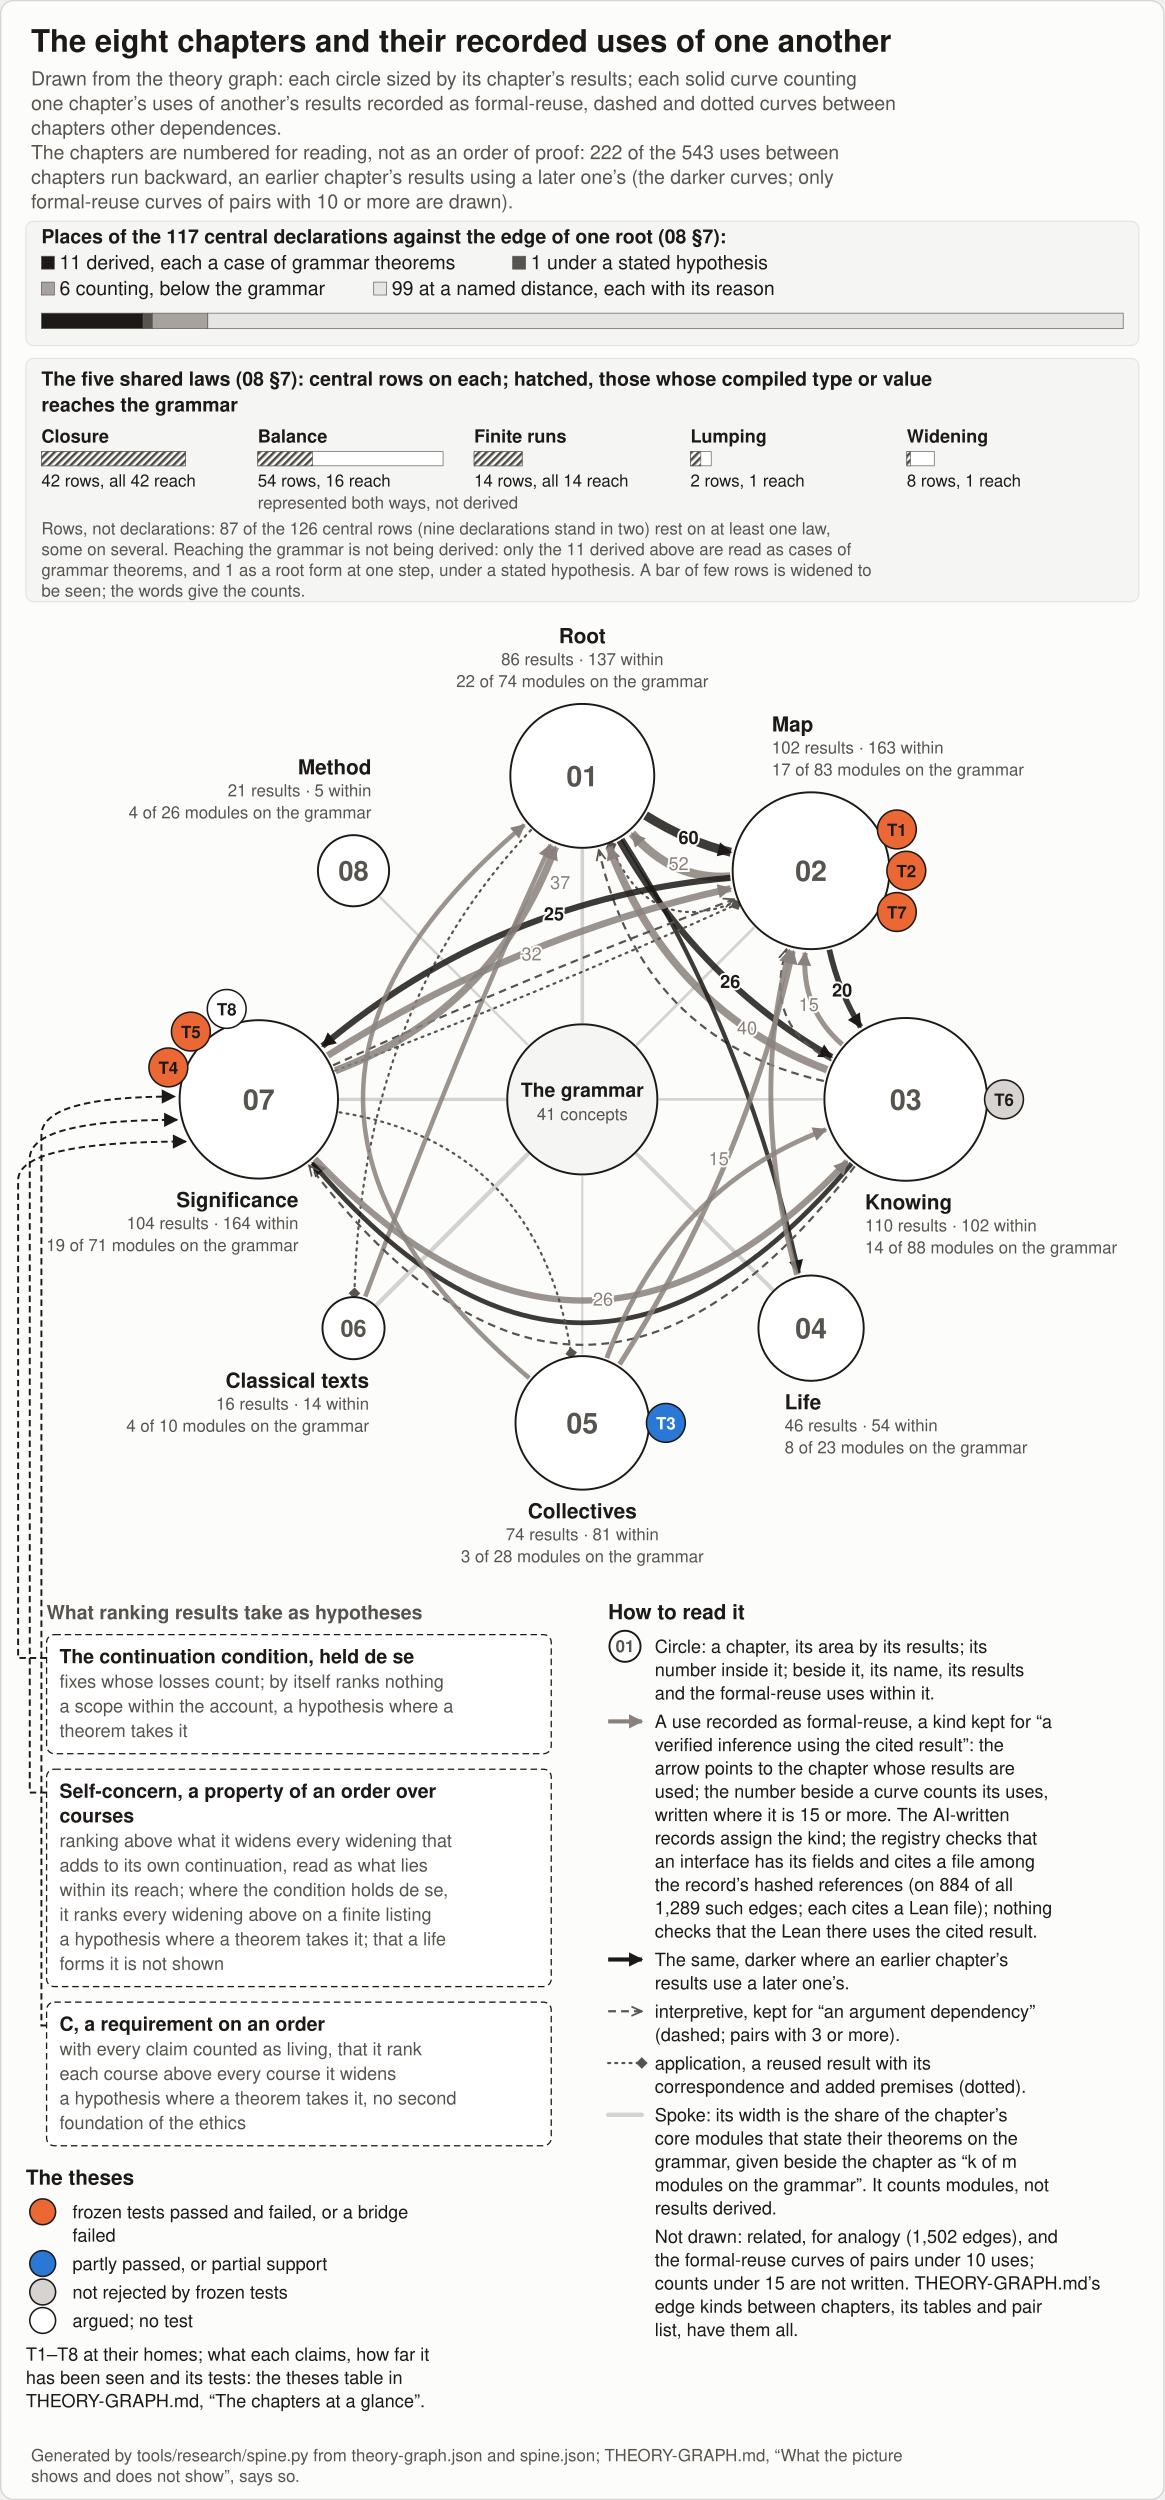
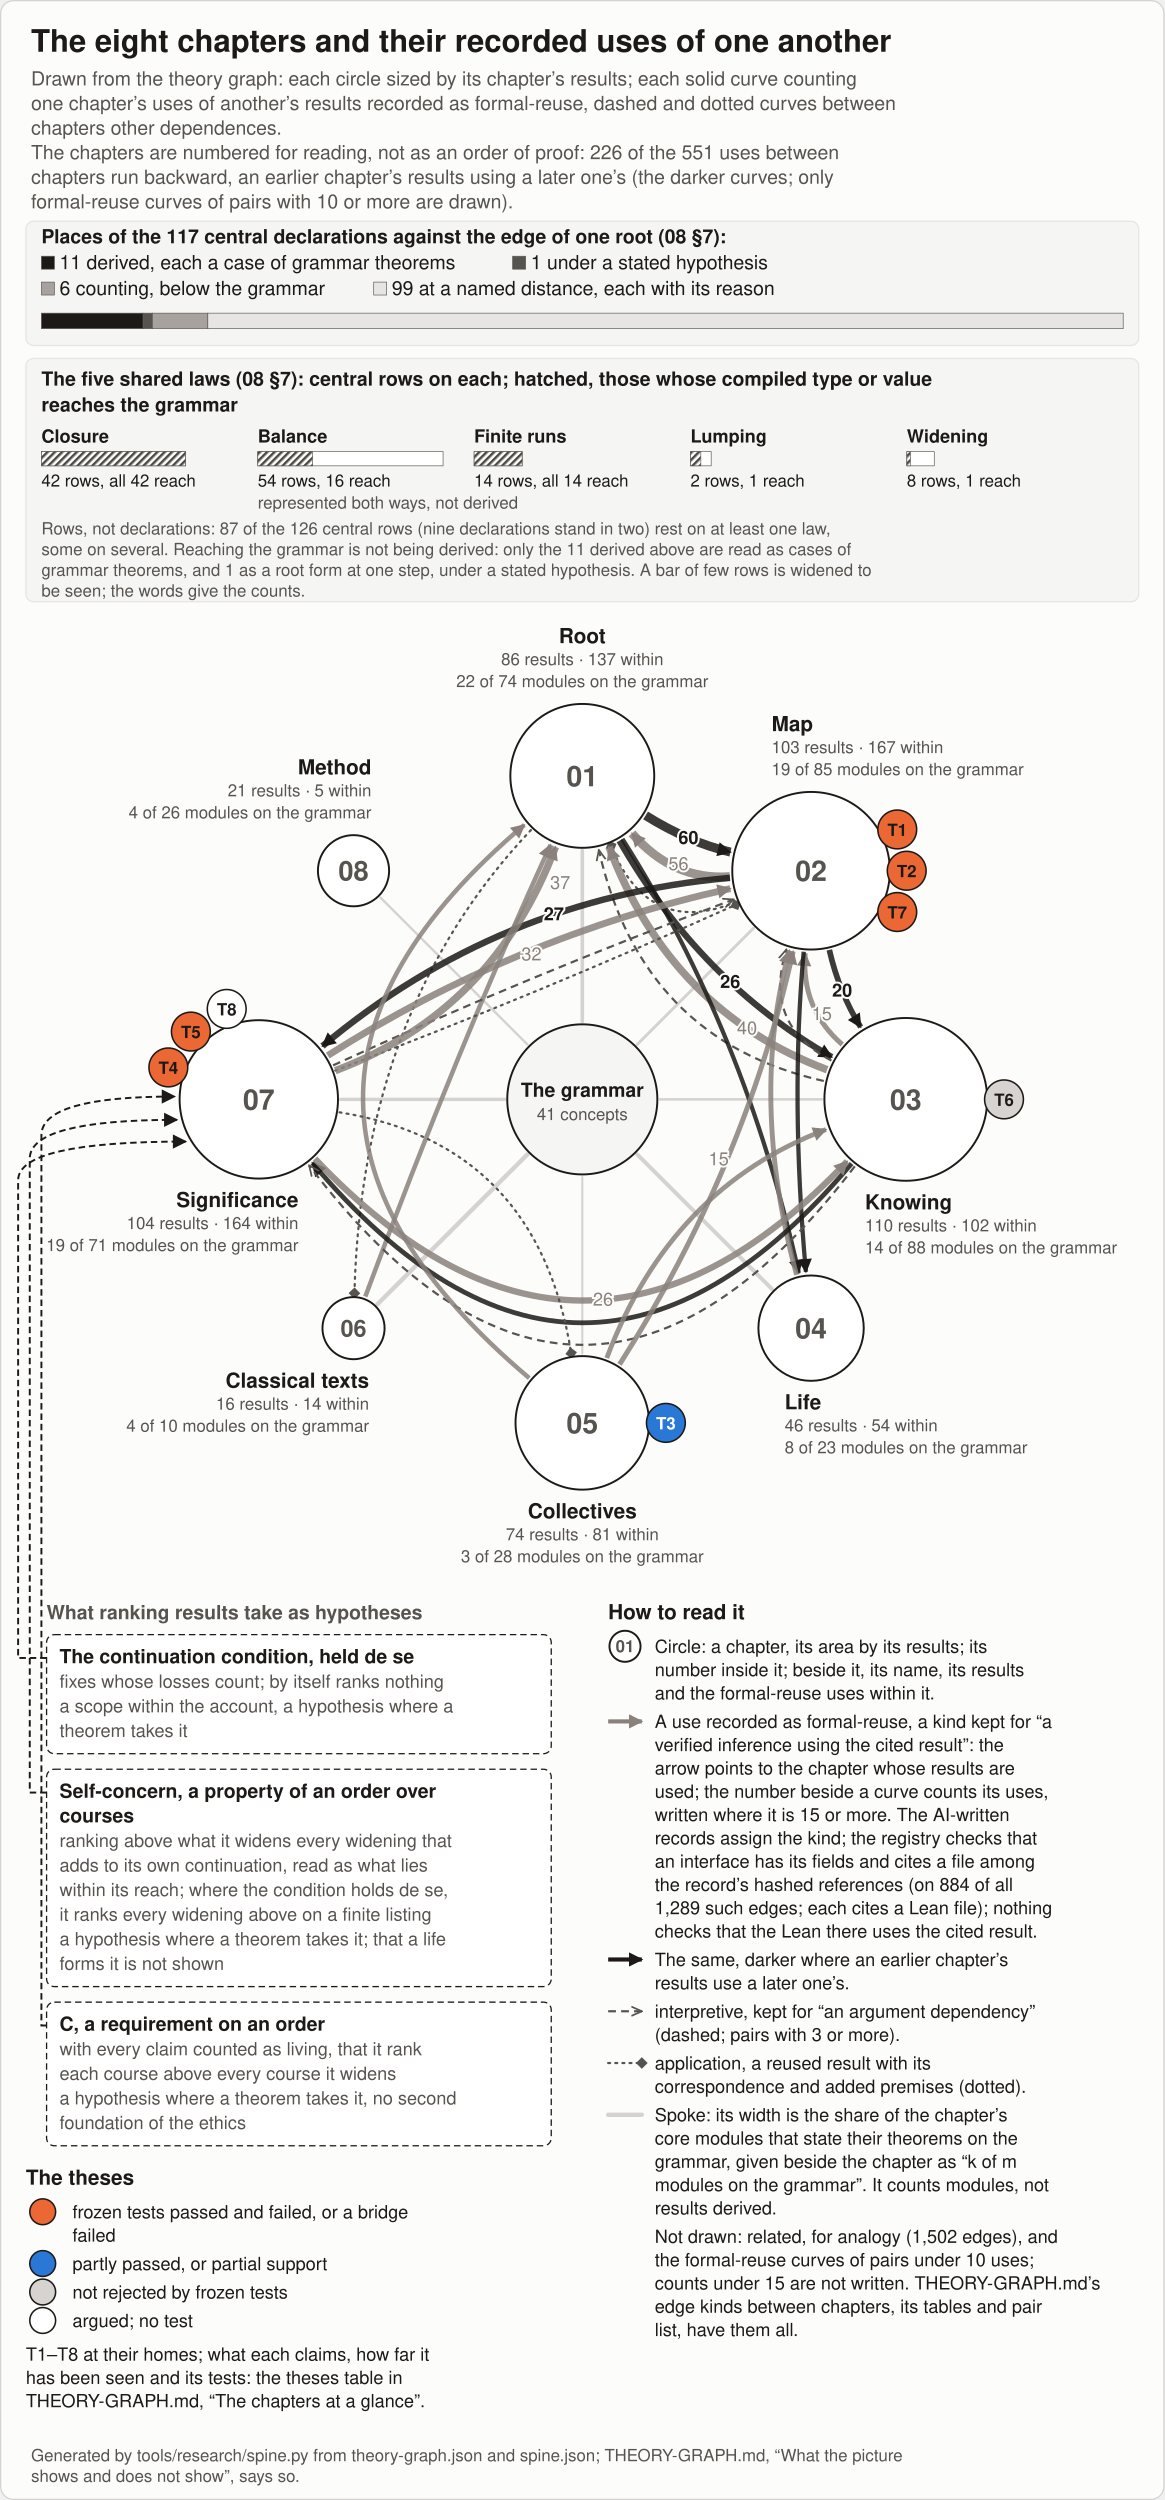
<svg xmlns="http://www.w3.org/2000/svg" viewBox="0 0 900 1932" width="900" height="1932" role="img" aria-labelledby="spine-title spine-desc" font-family="Helvetica, Arial, sans-serif">
  <defs>
    <marker id="fwd" viewBox="0 0 10 10" refX="9" refY="5" markerWidth="11" markerHeight="11" markerUnits="userSpaceOnUse" orient="auto">
      <path d="M0,0 L10,5 L0,10 z" fill="#8a817c" />
    </marker>
    <marker id="back" viewBox="0 0 10 10" refX="9" refY="5" markerWidth="11" markerHeight="11" markerUnits="userSpaceOnUse" orient="auto">
      <path d="M0,0 L10,5 L0,10 z" fill="#1c1917" />
    </marker>
    <marker id="thin" viewBox="0 0 10 10" refX="9" refY="5" markerWidth="9" markerHeight="9" markerUnits="userSpaceOnUse" orient="auto">
      <path d="M0,1 L9,5 L0,9" fill="none" stroke="#57534e" stroke-width="1.5" />
    </marker>
    <marker id="diamond" viewBox="0 0 10 10" refX="5" refY="5" markerWidth="9" markerHeight="9" markerUnits="userSpaceOnUse" orient="auto">
      <path d="M5,0 L10,5 L5,10 L0,5 z" fill="#57534e" />
    </marker>
    <pattern id="reach" width="4" height="4" patternUnits="userSpaceOnUse" patternTransform="rotate(45)">
      <rect width="4" height="4" fill="#ffffff" />
      <rect width="2" height="4" fill="#57534e" />
    </pattern>
  </defs>
  <rect x="0.5" y="0.5" width="899" height="1931" rx="10" fill="#fcfcfb" stroke="#d6d3d1" />
  <text x="24" y="40" font-size="24" font-weight="bold" text-anchor="start" fill="#1c1917">The eight chapters and their recorded uses of one another</text>
  <text x="24" y="66" font-size="15" text-anchor="start" fill="#57534e">Drawn from the theory graph: each circle sized by its chapter’s results; each solid curve counting</text>
  <text x="24" y="85" font-size="15" text-anchor="start" fill="#57534e">one chapter’s uses of another’s results recorded as formal-reuse, dashed and dotted curves between</text>
  <text x="24" y="104" font-size="15" text-anchor="start" fill="#57534e">chapters other dependences.</text>
-   <text x="24" y="123" font-size="15" text-anchor="start" fill="#57534e">The chapters are numbered for reading, not as an order of proof: 222 of the 543 uses between</text>
+   <text x="24" y="123" font-size="15" text-anchor="start" fill="#57534e">The chapters are numbered for reading, not as an order of proof: 226 of the 551 uses between</text>
  <text x="24" y="142" font-size="15" text-anchor="start" fill="#57534e">chapters run backward, an earlier chapter’s results using a later one’s (the darker curves; only</text>
  <text x="24" y="161" font-size="15" text-anchor="start" fill="#57534e">formal-reuse curves of pairs with 10 or more are drawn).</text>
  <rect x="20" y="171" width="860" height="96" rx="6" fill="#f5f5f4" stroke="#e7e5e4" />
  <text x="32" y="188" font-size="15" font-weight="bold" text-anchor="start" fill="#1c1917">Places of the 117 central declarations against the edge of one root (08 §7):</text>
  <rect x="32" y="198" width="10" height="10" fill="#1c1917" stroke="#57534e" stroke-width="0.5" />
  <text x="46" y="208" font-size="15" text-anchor="start" fill="#1c1917">11 derived, each a case of grammar theorems</text>
  <rect x="396.2" y="198" width="10" height="10" fill="#57534e" stroke="#57534e" stroke-width="0.5" />
  <text x="410.2" y="208" font-size="15" text-anchor="start" fill="#1c1917">1 under a stated hypothesis</text>
  <rect x="32" y="218" width="10" height="10" fill="#a8a29e" stroke="#57534e" stroke-width="0.5" />
  <text x="46" y="228" font-size="15" text-anchor="start" fill="#1c1917">6 counting, below the grammar</text>
  <rect x="288.8" y="218" width="10" height="10" fill="#e7e5e4" stroke="#57534e" stroke-width="0.5" />
  <text x="302.8" y="228" font-size="15" text-anchor="start" fill="#1c1917">99 at a named distance, each with its reason</text>
  <rect x="32" y="242" width="78.6" height="12" fill="#1c1917" stroke="#57534e" stroke-width="0.5" />
  <rect x="110.6" y="242" width="7.1" height="12" fill="#57534e" stroke="#57534e" stroke-width="0.5" />
  <rect x="117.7" y="242" width="42.9" height="12" fill="#a8a29e" stroke="#57534e" stroke-width="0.5" />
  <rect x="160.6" y="242" width="707.4" height="12" fill="#e7e5e4" stroke="#57534e" stroke-width="0.5" />
  <rect x="20" y="277" width="860" height="188" rx="6" fill="#f5f5f4" stroke="#e7e5e4" />
  <text x="32" y="298" font-size="15" font-weight="bold" text-anchor="start" fill="#1c1917">The five shared laws (08 §7): central rows on each; hatched, those whose compiled type or value</text>
  <text x="32" y="318" font-size="15" font-weight="bold" text-anchor="start" fill="#1c1917">reaches the grammar</text>
  <text x="32" y="342" font-size="14" font-weight="bold" text-anchor="start" fill="#1c1917">Closure</text>
  <rect x="32" y="349" width="111.4" height="11" fill="#ffffff" stroke="#57534e" stroke-width="0.5" />
  <rect x="32" y="349" width="111.4" height="11" fill="url(#reach)" stroke="#57534e" stroke-width="0.5" />
  <text x="32" y="376" font-size="13" text-anchor="start" fill="#1c1917">42 rows, all 42 reach</text>
  <text x="199.2" y="342" font-size="14" font-weight="bold" text-anchor="start" fill="#1c1917">Balance</text>
  <rect x="199.2" y="349" width="143.2" height="11" fill="#ffffff" stroke="#57534e" stroke-width="0.5" />
  <rect x="199.2" y="349" width="42.4" height="11" fill="url(#reach)" stroke="#57534e" stroke-width="0.5" />
  <text x="199.2" y="376" font-size="13" text-anchor="start" fill="#1c1917">54 rows, 16 reach</text>
  <text x="199.2" y="393" font-size="13" text-anchor="start" fill="#57534e">represented both ways, not derived</text>
  <text x="366.4" y="342" font-size="14" font-weight="bold" text-anchor="start" fill="#1c1917">Finite runs</text>
  <rect x="366.4" y="349" width="37.1" height="11" fill="#ffffff" stroke="#57534e" stroke-width="0.5" />
  <rect x="366.4" y="349" width="37.1" height="11" fill="url(#reach)" stroke="#57534e" stroke-width="0.5" />
  <text x="366.4" y="376" font-size="13" text-anchor="start" fill="#1c1917">14 rows, all 14 reach</text>
  <text x="533.6" y="342" font-size="14" font-weight="bold" text-anchor="start" fill="#1c1917">Lumping</text>
  <rect x="533.6" y="349" width="16" height="11" fill="#ffffff" stroke="#57534e" stroke-width="0.5" />
  <rect x="533.6" y="349" width="8" height="11" fill="url(#reach)" stroke="#57534e" stroke-width="0.5" />
  <text x="533.6" y="376" font-size="13" text-anchor="start" fill="#1c1917">2 rows, 1 reach</text>
  <text x="700.8" y="342" font-size="14" font-weight="bold" text-anchor="start" fill="#1c1917">Widening</text>
  <rect x="700.8" y="349" width="21.2" height="11" fill="#ffffff" stroke="#57534e" stroke-width="0.5" />
  <rect x="700.8" y="349" width="2.7" height="11" fill="url(#reach)" stroke="#57534e" stroke-width="0.5" />
  <text x="700.8" y="376" font-size="13" text-anchor="start" fill="#1c1917">8 rows, 1 reach</text>
  <text x="32" y="413" font-size="13" text-anchor="start" fill="#57534e">Rows, not declarations: 87 of the 126 central rows (nine declarations stand in two) rest on at least one law,</text>
  <text x="32" y="429" font-size="13" text-anchor="start" fill="#57534e">some on several. Reaching the grammar is not being derived: only the 11 derived above are read as cases of</text>
  <text x="32" y="445" font-size="13" text-anchor="start" fill="#57534e">grammar theorems, and 1 as a root form at one step, under a stated hypothesis. A bar of few rows is widened to</text>
  <text x="32" y="461" font-size="13" text-anchor="start" fill="#57534e">be seen; the words give the counts.</text>
  <line x1="450" y1="657.3" x2="450" y2="789.6" stroke="#a8a29e" stroke-opacity="0.45" stroke-width="2.8" stroke-linecap="round" />
-   <line x1="582.5" y1="717.1" x2="492.4" y2="807.2" stroke="#a8a29e" stroke-opacity="0.45" stroke-width="2.2" stroke-linecap="round" />
+   <line x1="582.3" y1="717.3" x2="492.4" y2="807.2" stroke="#a8a29e" stroke-opacity="0.45" stroke-width="2.3" stroke-linecap="round" />
  <line x1="635.1" y1="849.6" x2="510" y2="849.6" stroke="#a8a29e" stroke-opacity="0.45" stroke-width="2" stroke-linecap="round" />
  <line x1="596.6" y1="996.2" x2="492.4" y2="892.1" stroke="#a8a29e" stroke-opacity="0.45" stroke-width="3.1" stroke-linecap="round" />
  <line x1="450" y1="1046" x2="450" y2="909.6" stroke="#a8a29e" stroke-opacity="0.45" stroke-width="1.6" stroke-linecap="round" />
  <line x1="291.6" y1="1008" x2="407.6" y2="892.1" stroke="#a8a29e" stroke-opacity="0.45" stroke-width="3.4" stroke-linecap="round" />
  <line x1="263.2" y1="849.6" x2="390" y2="849.6" stroke="#a8a29e" stroke-opacity="0.45" stroke-width="2.6" stroke-linecap="round" />
  <line x1="294.1" y1="693.7" x2="407.6" y2="807.2" stroke="#a8a29e" stroke-opacity="0.45" stroke-width="1.9" stroke-linecap="round" />
  <circle cx="450" cy="849.6" r="58" fill="#f5f5f4" stroke="#1c1917" stroke-width="1.5" />
  <text x="450" y="847.6" font-size="15" font-weight="bold" text-anchor="middle" fill="#1c1917">The grammar</text>
  <text x="450" y="865.6" font-size="13" text-anchor="middle" fill="#57534e">41 concepts</text>
-   <path d="M498.9,630.2 Q532.3,651 564.8,658.6" fill="none" stroke="#1c1917" stroke-opacity="0.85" stroke-width="7" marker-end="url(#back)" />
-   <path d="M564.3,677.4 Q520,680.6 488.4,644" fill="none" stroke="#8a817c" stroke-opacity="0.85" stroke-width="6.6" marker-end="url(#fwd)" />
-   <path d="M569,696.9 Q501.7,724.9 472.3,653.9" fill="none" stroke="#57534e" stroke-width="1.7" stroke-dasharray="1.5 4" stroke-linecap="round" marker-end="url(#diamond)" />
+   <path d="M498.9,630.2 Q532.3,651 564.5,658.5" fill="none" stroke="#1c1917" stroke-opacity="0.85" stroke-width="7" marker-end="url(#back)" />
+   <path d="M564,677.4 Q520,680.6 488.4,644" fill="none" stroke="#8a817c" stroke-opacity="0.85" stroke-width="6.8" marker-end="url(#fwd)" />
+   <path d="M568.7,697 Q501.7,724.9 472.3,653.9" fill="none" stroke="#57534e" stroke-width="1.7" stroke-dasharray="1.5 4" stroke-linecap="round" marker-end="url(#diamond)" />
  <path d="M478.7,649.7 Q541.1,758.6 642.8,816.9" fill="none" stroke="#1c1917" stroke-opacity="0.85" stroke-width="4.9" marker-end="url(#back)" />
  <path d="M639.2,826.7 Q518.4,781.2 470.7,654.5" fill="none" stroke="#8a817c" stroke-opacity="0.85" stroke-width="5.9" marker-end="url(#fwd)" />
  <path d="M636.6,835.4 Q495.8,803.8 462.8,656.9" fill="none" stroke="#57534e" stroke-width="1.7" stroke-dasharray="6 4" marker-end="url(#thin)" />
  <path d="M481,648.3 Q576,797.5 617.3,983.8" fill="none" stroke="#1c1917" stroke-opacity="0.85" stroke-width="3.3" marker-end="url(#back)" />
  <path d="M410.3,641.5 Q279.7,779.1 273.9,999.4" fill="none" stroke="#57534e" stroke-width="1.7" stroke-dasharray="1.5 4" stroke-linecap="round" marker-end="url(#diamond)" />
  <path d="M282.3,1002 Q353.6,809.7 425.5,652.9" fill="none" stroke="#8a817c" stroke-opacity="0.85" stroke-width="3.5" marker-end="url(#fwd)" />
-   <path d="M640.9,733.9 Q648.6,767.4 665.1,793.7" fill="none" stroke="#1c1917" stroke-opacity="0.85" stroke-width="4.4" marker-end="url(#back)" />
-   <path d="M650.9,807.2 Q619,779.6 622.2,736.3" fill="none" stroke="#8a817c" stroke-opacity="0.85" stroke-width="3.9" marker-end="url(#fwd)" />
-   <path d="M642.5,819.6 Q589.5,791.9 607.8,733.6" fill="none" stroke="#57534e" stroke-width="1.7" stroke-dasharray="6 4" marker-end="url(#thin)" />
-   <path d="M564.4,678.4 Q385.6,694.1 249.2,808.4" fill="none" stroke="#1c1917" stroke-opacity="0.85" stroke-width="4.8" marker-end="url(#back)" />
-   <path d="M253.3,815.7 Q397.8,723.7 564.7,686.6" fill="none" stroke="#8a817c" stroke-opacity="0.85" stroke-width="5.3" marker-end="url(#fwd)" />
-   <path d="M257.4,823.3 Q410.1,753.3 567.2,695" fill="none" stroke="#57534e" stroke-width="1.7" stroke-dasharray="6 4" marker-end="url(#thin)" />
-   <path d="M259.1,827.3 Q416.2,768 568.8,699.1" fill="none" stroke="#57534e" stroke-width="1.7" stroke-dasharray="1.5 4" stroke-linecap="round" marker-end="url(#diamond)" />
+   <path d="M640.9,734.1 Q648.6,767.4 665.1,793.7" fill="none" stroke="#1c1917" stroke-opacity="0.85" stroke-width="4.4" marker-end="url(#back)" />
+   <path d="M650.9,807.2 Q619,779.6 622.2,736.6" fill="none" stroke="#8a817c" stroke-opacity="0.85" stroke-width="3.9" marker-end="url(#fwd)" />
+   <path d="M642.5,819.6 Q589.5,791.9 607.7,733.8" fill="none" stroke="#57534e" stroke-width="1.7" stroke-dasharray="6 4" marker-end="url(#thin)" />
+   <path d="M621.1,735.5 Q610.8,849.6 622.8,982.9" fill="none" stroke="#1c1917" stroke-opacity="0.85" stroke-width="3.3" marker-end="url(#back)" />
+   <path d="M615.6,985.2 Q578.8,849.6 610,734.5" fill="none" stroke="#8a817c" stroke-opacity="0.85" stroke-width="3.8" marker-end="url(#fwd)" />
+   <path d="M564.1,678.4 Q385.6,694.1 249.2,808.4" fill="none" stroke="#1c1917" stroke-opacity="0.85" stroke-width="5" marker-end="url(#back)" />
+   <path d="M253.3,815.7 Q397.8,723.7 564.4,686.7" fill="none" stroke="#8a817c" stroke-opacity="0.85" stroke-width="5.3" marker-end="url(#fwd)" />
+   <path d="M257.4,823.3 Q410.1,753.3 566.9,695.1" fill="none" stroke="#57534e" stroke-width="1.7" stroke-dasharray="6 4" marker-end="url(#thin)" />
+   <path d="M259.1,827.3 Q416.2,768 568.6,699.2" fill="none" stroke="#57534e" stroke-width="1.7" stroke-dasharray="1.5 4" stroke-linecap="round" marker-end="url(#diamond)" />
  <path d="M658.1,899.2 Q450,1145.6 241.4,898.7" fill="none" stroke="#1c1917" stroke-opacity="0.85" stroke-width="3.7" marker-end="url(#back)" />
  <path d="M660.6,901.3 Q450,1177.6 238.9,900.7" fill="none" stroke="#57534e" stroke-width="1.7" stroke-dasharray="6 4" marker-end="url(#thin)" />
  <path d="M243.4,895.5 Q450,1113.6 654.7,897.5" fill="none" stroke="#8a817c" stroke-opacity="0.85" stroke-width="4.9" marker-end="url(#fwd)" />
-   <path d="M615.6,985.2 Q578.8,849.6 610.1,734.2" fill="none" stroke="#8a817c" stroke-opacity="0.85" stroke-width="3.8" marker-end="url(#fwd)" />
  <path d="M409,1065 Q154,849.6 405.2,637.5" fill="none" stroke="#8a817c" stroke-opacity="0.85" stroke-width="3.5" marker-end="url(#fwd)" />
-   <path d="M478.8,1054.4 Q576,901.8 613,735" fill="none" stroke="#8a817c" stroke-opacity="0.85" stroke-width="3.9" marker-end="url(#fwd)" />
+   <path d="M478.8,1054.4 Q576,901.8 612.9,735.2" fill="none" stroke="#8a817c" stroke-opacity="0.85" stroke-width="3.9" marker-end="url(#fwd)" />
  <path d="M468.9,1049.5 Q518.4,918.1 638.3,872.9" fill="none" stroke="#8a817c" stroke-opacity="0.85" stroke-width="3.7" marker-end="url(#fwd)" />
  <path d="M259.1,827.4 Q381.6,781.2 429.3,654.5" fill="none" stroke="#8a817c" stroke-opacity="0.85" stroke-width="5.7" marker-end="url(#fwd)" />
  <path d="M262.4,859.6 Q415.5,884.1 441.4,1045.7" fill="none" stroke="#57534e" stroke-width="1.7" stroke-dasharray="1.5 4" stroke-linecap="round" marker-end="url(#diamond)" />
  <circle cx="450" cy="599.6" r="55.6" fill="#ffffff" stroke="#1c1917" stroke-width="1.5" />
  <text x="450" y="607.6" font-size="22" font-weight="bold" text-anchor="middle" fill="#57534e">01</text>
  <text x="450" y="497" font-size="16" font-weight="bold" text-anchor="middle" fill="#1c1917" stroke="#fcfcfb" stroke-width="3" paint-order="stroke">Root</text>
  <text x="450" y="514" font-size="13" text-anchor="middle" fill="#57534e" stroke="#fcfcfb" stroke-width="3" paint-order="stroke">86 results · 137 within</text>
  <text x="450" y="531" font-size="13" text-anchor="middle" fill="#57534e" stroke="#fcfcfb" stroke-width="3" paint-order="stroke">22 of 74 modules on the grammar</text>
-   <circle cx="626.8" cy="672.9" r="60.6" fill="#ffffff" stroke="#1c1917" stroke-width="1.5" />
+   <circle cx="626.8" cy="672.9" r="60.9" fill="#ffffff" stroke="#1c1917" stroke-width="1.5" />
  <text x="626.8" y="680.8" font-size="22" font-weight="bold" text-anchor="middle" fill="#57534e">02</text>
-   <text x="596.5" y="565.3" font-size="16" font-weight="bold" text-anchor="start" fill="#1c1917" stroke="#fcfcfb" stroke-width="3" paint-order="stroke">Map</text>
-   <text x="596.5" y="582.3" font-size="13" text-anchor="start" fill="#57534e" stroke="#fcfcfb" stroke-width="3" paint-order="stroke">102 results · 163 within</text>
-   <text x="596.5" y="599.3" font-size="13" text-anchor="start" fill="#57534e" stroke="#fcfcfb" stroke-width="3" paint-order="stroke">17 of 83 modules on the grammar</text>
+   <text x="596.3" y="565" font-size="16" font-weight="bold" text-anchor="start" fill="#1c1917" stroke="#fcfcfb" stroke-width="3" paint-order="stroke">Map</text>
+   <text x="596.3" y="582" font-size="13" text-anchor="start" fill="#57534e" stroke="#fcfcfb" stroke-width="3" paint-order="stroke">103 results · 167 within</text>
+   <text x="596.3" y="599" font-size="13" text-anchor="start" fill="#57534e" stroke="#fcfcfb" stroke-width="3" paint-order="stroke">19 of 85 modules on the grammar</text>
  <circle cx="700" cy="849.6" r="62.9" fill="#ffffff" stroke="#1c1917" stroke-width="1.5" />
  <text x="700" y="857.6" font-size="22" font-weight="bold" text-anchor="middle" fill="#57534e">03</text>
  <text x="668.5" y="934.6" font-size="16" font-weight="bold" text-anchor="start" fill="#1c1917" stroke="#fcfcfb" stroke-width="3" paint-order="stroke">Knowing</text>
  <text x="668.5" y="951.6" font-size="13" text-anchor="start" fill="#57534e" stroke="#fcfcfb" stroke-width="3" paint-order="stroke">110 results · 102 within</text>
  <text x="668.5" y="968.6" font-size="13" text-anchor="start" fill="#57534e" stroke="#fcfcfb" stroke-width="3" paint-order="stroke">14 of 88 modules on the grammar</text>
  <circle cx="626.8" cy="1026.4" r="40.7" fill="#ffffff" stroke="#1c1917" stroke-width="1.5" />
  <text x="626.8" y="1034.3" font-size="22" font-weight="bold" text-anchor="middle" fill="#57534e">04</text>
  <text x="606.4" y="1089.1" font-size="16" font-weight="bold" text-anchor="start" fill="#1c1917" stroke="#fcfcfb" stroke-width="3" paint-order="stroke">Life</text>
  <text x="606.4" y="1106.1" font-size="13" text-anchor="start" fill="#57534e" stroke="#fcfcfb" stroke-width="3" paint-order="stroke">46 results · 54 within</text>
  <text x="606.4" y="1123.1" font-size="13" text-anchor="start" fill="#57534e" stroke="#fcfcfb" stroke-width="3" paint-order="stroke">8 of 23 modules on the grammar</text>
  <circle cx="450" cy="1099.6" r="51.6" fill="#ffffff" stroke="#1c1917" stroke-width="1.5" />
  <text x="450" y="1107.6" font-size="22" font-weight="bold" text-anchor="middle" fill="#57534e">05</text>
  <text x="450" y="1173.3" font-size="16" font-weight="bold" text-anchor="middle" fill="#1c1917" stroke="#fcfcfb" stroke-width="3" paint-order="stroke">Collectives</text>
  <text x="450" y="1190.3" font-size="13" text-anchor="middle" fill="#57534e" stroke="#fcfcfb" stroke-width="3" paint-order="stroke">74 results · 81 within</text>
  <text x="450" y="1207.3" font-size="13" text-anchor="middle" fill="#57534e" stroke="#fcfcfb" stroke-width="3" paint-order="stroke">3 of 28 modules on the grammar</text>
  <circle cx="273.2" cy="1026.4" r="24" fill="#ffffff" stroke="#1c1917" stroke-width="1.5" />
  <text x="273.2" y="1032.9" font-size="18" font-weight="bold" text-anchor="middle" fill="#57534e">06</text>
  <text x="285.2" y="1072.4" font-size="16" font-weight="bold" text-anchor="end" fill="#1c1917" stroke="#fcfcfb" stroke-width="3" paint-order="stroke">Classical texts</text>
  <text x="285.2" y="1089.4" font-size="13" text-anchor="end" fill="#57534e" stroke="#fcfcfb" stroke-width="3" paint-order="stroke">16 results · 14 within</text>
  <text x="285.2" y="1106.4" font-size="13" text-anchor="end" fill="#57534e" stroke="#fcfcfb" stroke-width="3" paint-order="stroke">4 of 10 modules on the grammar</text>
  <circle cx="200" cy="849.6" r="61.2" fill="#ffffff" stroke="#1c1917" stroke-width="1.5" />
  <text x="200" y="857.6" font-size="22" font-weight="bold" text-anchor="middle" fill="#57534e">07</text>
  <text x="230.6" y="932.8" font-size="16" font-weight="bold" text-anchor="end" fill="#1c1917" stroke="#fcfcfb" stroke-width="3" paint-order="stroke">Significance</text>
  <text x="230.6" y="949.8" font-size="13" text-anchor="end" fill="#57534e" stroke="#fcfcfb" stroke-width="3" paint-order="stroke">104 results · 164 within</text>
  <text x="230.6" y="966.8" font-size="13" text-anchor="end" fill="#57534e" stroke="#fcfcfb" stroke-width="3" paint-order="stroke">19 of 71 modules on the grammar</text>
  <circle cx="273.2" cy="672.9" r="27.5" fill="#ffffff" stroke="#1c1917" stroke-width="1.5" />
  <text x="273.2" y="680.4" font-size="21" font-weight="bold" text-anchor="middle" fill="#57534e">08</text>
  <text x="287" y="598.4" font-size="16" font-weight="bold" text-anchor="end" fill="#1c1917" stroke="#fcfcfb" stroke-width="3" paint-order="stroke">Method</text>
  <text x="287" y="615.4" font-size="13" text-anchor="end" fill="#57534e" stroke="#fcfcfb" stroke-width="3" paint-order="stroke">21 results · 5 within</text>
  <text x="287" y="632.4" font-size="13" text-anchor="end" fill="#57534e" stroke="#fcfcfb" stroke-width="3" paint-order="stroke">4 of 26 modules on the grammar</text>
-   <circle cx="693.1" cy="641" r="15" fill="#eb6834" stroke="#1c1917" stroke-width="1.2" />
-   <text x="693.1" y="646" font-size="13" font-weight="bold" text-anchor="middle" fill="#1c1917">T1</text>
-   <circle cx="700.4" cy="672.9" r="15" fill="#eb6834" stroke="#1c1917" stroke-width="1.2" />
-   <text x="700.4" y="677.9" font-size="13" font-weight="bold" text-anchor="middle" fill="#1c1917">T2</text>
-   <circle cx="693.1" cy="704.8" r="15" fill="#eb6834" stroke="#1c1917" stroke-width="1.2" />
-   <text x="693.1" y="709.8" font-size="13" font-weight="bold" text-anchor="middle" fill="#1c1917">T7</text>
+   <circle cx="693.4" cy="641" r="15" fill="#eb6834" stroke="#1c1917" stroke-width="1.2" />
+   <text x="693.4" y="646" font-size="13" font-weight="bold" text-anchor="middle" fill="#1c1917">T1</text>
+   <circle cx="700.7" cy="672.9" r="15" fill="#eb6834" stroke="#1c1917" stroke-width="1.2" />
+   <text x="700.7" y="677.9" font-size="13" font-weight="bold" text-anchor="middle" fill="#1c1917">T2</text>
+   <circle cx="693.4" cy="704.8" r="15" fill="#eb6834" stroke="#1c1917" stroke-width="1.2" />
+   <text x="693.4" y="709.8" font-size="13" font-weight="bold" text-anchor="middle" fill="#1c1917">T7</text>
  <circle cx="514.6" cy="1099.6" r="15" fill="#2a78d6" stroke="#1c1917" stroke-width="1.2" />
  <text x="514.6" y="1104.6" font-size="13" font-weight="bold" text-anchor="middle" fill="#ffffff">T3</text>
  <circle cx="130.1" cy="824.9" r="15" fill="#eb6834" stroke="#1c1917" stroke-width="1.2" />
  <text x="130.1" y="829.9" font-size="13" font-weight="bold" text-anchor="middle" fill="#1c1917">T4</text>
  <circle cx="147.5" cy="797.2" r="15" fill="#eb6834" stroke="#1c1917" stroke-width="1.2" />
  <text x="147.5" y="802.2" font-size="13" font-weight="bold" text-anchor="middle" fill="#1c1917">T5</text>
  <circle cx="175.2" cy="779.7" r="15" fill="#ffffff" stroke="#1c1917" stroke-width="1.2" />
  <text x="175.2" y="784.7" font-size="13" font-weight="bold" text-anchor="middle" fill="#1c1917">T8</text>
  <circle cx="775.9" cy="849.6" r="15" fill="#d6d3d1" stroke="#1c1917" stroke-width="1.2" />
  <text x="775.9" y="854.6" font-size="13" font-weight="bold" text-anchor="middle" fill="#1c1917">T6</text>
-   <text x="532.1" y="652.2" font-size="14" font-weight="bold" text-anchor="middle" fill="#1c1917" stroke="#fcfcfb" stroke-width="3" paint-order="stroke">60</text>
-   <text x="524.4" y="672.4" font-size="14" text-anchor="middle" fill="#8a817c" stroke="#fcfcfb" stroke-width="3" paint-order="stroke">52</text>
+   <text x="532" y="652.2" font-size="14" font-weight="bold" text-anchor="middle" fill="#1c1917" stroke="#fcfcfb" stroke-width="3" paint-order="stroke">60</text>
+   <text x="524.3" y="672.4" font-size="14" text-anchor="middle" fill="#8a817c" stroke="#fcfcfb" stroke-width="3" paint-order="stroke">56</text>
  <text x="577.3" y="799.4" font-size="14" text-anchor="middle" fill="#8a817c" stroke="#fcfcfb" stroke-width="3" paint-order="stroke">40</text>
  <text x="432.9" y="687" font-size="14" text-anchor="middle" fill="#8a817c" stroke="#fcfcfb" stroke-width="3" paint-order="stroke">37</text>
-   <text x="410.8" y="742.2" font-size="14" text-anchor="middle" fill="#8a817c" stroke="#fcfcfb" stroke-width="3" paint-order="stroke">32</text>
+   <text x="410.7" y="742.2" font-size="14" text-anchor="middle" fill="#8a817c" stroke="#fcfcfb" stroke-width="3" paint-order="stroke">32</text>
+   <text x="428" y="711.2" font-size="14" font-weight="bold" text-anchor="middle" fill="#1c1917" stroke="#fcfcfb" stroke-width="3" paint-order="stroke">27</text>
  <text x="564.3" y="763.5" font-size="14" font-weight="bold" text-anchor="middle" fill="#1c1917" stroke="#fcfcfb" stroke-width="3" paint-order="stroke">26</text>
  <text x="466" y="1009" font-size="14" text-anchor="middle" fill="#8a817c" stroke="#fcfcfb" stroke-width="3" paint-order="stroke">26</text>
-   <text x="428.1" y="711.2" font-size="14" font-weight="bold" text-anchor="middle" fill="#1c1917" stroke="#fcfcfb" stroke-width="3" paint-order="stroke">25</text>
-   <text x="650.8" y="770.1" font-size="14" font-weight="bold" text-anchor="middle" fill="#1c1917" stroke="#fcfcfb" stroke-width="3" paint-order="stroke">20</text>
-   <text x="625" y="781.3" font-size="14" text-anchor="middle" fill="#8a817c" stroke="#fcfcfb" stroke-width="3" paint-order="stroke">15</text>
-   <text x="555.4" y="900.4" font-size="14" text-anchor="middle" fill="#8a817c" stroke="#fcfcfb" stroke-width="3" paint-order="stroke">15</text>
+   <text x="650.8" y="770.2" font-size="14" font-weight="bold" text-anchor="middle" fill="#1c1917" stroke="#fcfcfb" stroke-width="3" paint-order="stroke">20</text>
+   <text x="635.1" y="788.3" font-size="14" text-anchor="middle" fill="#8a817c" stroke="#fcfcfb" stroke-width="3" paint-order="stroke">15</text>
+   <text x="555.4" y="900.5" font-size="14" text-anchor="middle" fill="#8a817c" stroke="#fcfcfb" stroke-width="3" paint-order="stroke">15</text>
  <text x="36" y="1251.3" font-size="15" font-weight="bold" text-anchor="start" fill="#57534e">What ranking results take as hypotheses</text>
  <rect x="36" y="1263.256" width="390" height="92" rx="6" fill="#ffffff" stroke="#1c1917" stroke-dasharray="5 3" />
  <text x="46" y="1285.3" font-size="15" font-weight="bold" text-anchor="start" fill="#1c1917">The continuation condition, held de se</text>
  <text x="46" y="1304.3" font-size="14" text-anchor="start" fill="#57534e">fixes whose losses count; by itself ranks nothing</text>
  <text x="46" y="1323.3" font-size="14" text-anchor="start" fill="#57534e">a scope within the account, a hypothesis where a</text>
  <text x="46" y="1342.3" font-size="14" text-anchor="start" fill="#57534e">theorem takes it</text>
  <path d="M36,1281.3 L14,1281.3 L14,912.2 Q14,882.2 143.5,882.2" fill="none" stroke="#1c1917" stroke-width="1.5" stroke-dasharray="5 3" marker-end="url(#back)" />
  <rect x="36" y="1367.256" width="390" height="168" rx="6" fill="#ffffff" stroke="#1c1917" stroke-dasharray="5 3" />
  <text x="46" y="1389.3" font-size="15" font-weight="bold" text-anchor="start" fill="#1c1917">Self-concern, a property of an order over</text>
  <text x="46" y="1408.3" font-size="15" font-weight="bold" text-anchor="start" fill="#1c1917">courses</text>
  <text x="46" y="1427.3" font-size="14" text-anchor="start" fill="#57534e">ranking above what it widens every widening that</text>
  <text x="46" y="1446.3" font-size="14" text-anchor="start" fill="#57534e">adds to its own continuation, read as what lies</text>
  <text x="46" y="1465.3" font-size="14" text-anchor="start" fill="#57534e">within its reach; where the condition holds de se,</text>
  <text x="46" y="1484.3" font-size="14" text-anchor="start" fill="#57534e">it ranks every widening above on a finite listing</text>
  <text x="46" y="1503.3" font-size="14" text-anchor="start" fill="#57534e">a hypothesis where a theorem takes it; that a life</text>
  <text x="46" y="1522.3" font-size="14" text-anchor="start" fill="#57534e">forms it is not shown</text>
  <path d="M36,1385.3 L23,1385.3 L23,895.4 Q23,865.4 136.7,865.4" fill="none" stroke="#1c1917" stroke-width="1.5" stroke-dasharray="5 3" marker-end="url(#back)" />
  <rect x="36" y="1547.256" width="390" height="111" rx="6" fill="#ffffff" stroke="#1c1917" stroke-dasharray="5 3" />
  <text x="46" y="1569.3" font-size="15" font-weight="bold" text-anchor="start" fill="#1c1917">C, a requirement on an order</text>
  <text x="46" y="1588.3" font-size="14" text-anchor="start" fill="#57534e">with every claim counted as living, that it rank</text>
  <text x="46" y="1607.3" font-size="14" text-anchor="start" fill="#57534e">each course above every course it widens</text>
  <text x="46" y="1626.3" font-size="14" text-anchor="start" fill="#57534e">a hypothesis where a theorem takes it, no second</text>
  <text x="46" y="1645.3" font-size="14" text-anchor="start" fill="#57534e">foundation of the ethics</text>
  <path d="M36,1565.3 L32,1565.3 L32,877.4 Q32,847.4 134.9,847.4" fill="none" stroke="#1c1917" stroke-width="1.5" stroke-dasharray="5 3" marker-end="url(#back)" />
  <text x="20" y="1688.3" font-size="16" font-weight="bold" text-anchor="start" fill="#1c1917">The theses</text>
  <circle cx="33" cy="1709.256" r="10" fill="#eb6834" stroke="#1c1917" stroke-width="1.2" />
  <text x="56" y="1714.3" font-size="14" text-anchor="start" fill="#1c1917">frozen tests passed and failed, or a bridge</text>
  <text x="56" y="1732.3" font-size="14" text-anchor="start" fill="#1c1917">failed</text>
  <circle cx="33" cy="1749.256" r="10" fill="#2a78d6" stroke="#1c1917" stroke-width="1.2" />
  <text x="56" y="1754.3" font-size="14" text-anchor="start" fill="#1c1917">partly passed, or partial support</text>
  <circle cx="33" cy="1771.256" r="10" fill="#d6d3d1" stroke="#1c1917" stroke-width="1.2" />
  <text x="56" y="1776.3" font-size="14" text-anchor="start" fill="#1c1917">not rejected by frozen tests</text>
  <circle cx="33" cy="1793.256" r="10" fill="#ffffff" stroke="#1c1917" stroke-width="1.2" />
  <text x="56" y="1798.3" font-size="14" text-anchor="start" fill="#1c1917">argued; no test</text>
  <text x="20" y="1824.3" font-size="14" text-anchor="start" fill="#1c1917">T1–T8 at their homes; what each claims, how far it</text>
  <text x="20" y="1842.3" font-size="14" text-anchor="start" fill="#1c1917">has been seen and its tests: the theses table in</text>
  <text x="20" y="1860.3" font-size="14" text-anchor="start" fill="#1c1917">THEORY-GRAPH.md, “The chapters at a glance”.</text>
  <text x="470" y="1251.3" font-size="16" font-weight="bold" text-anchor="start" fill="#1c1917">How to read it</text>
  <circle cx="483" cy="1272.256" r="12" fill="#ffffff" stroke="#1c1917" stroke-width="1.5" />
  <text x="483" y="1276.8" font-size="13" font-weight="bold" text-anchor="middle" fill="#57534e">01</text>
  <text x="506" y="1277.3" font-size="14" text-anchor="start" fill="#1c1917">Circle: a chapter, its area by its results; its</text>
  <text x="506" y="1295.3" font-size="14" text-anchor="start" fill="#1c1917">number inside it; beside it, its name, its results</text>
  <text x="506" y="1313.3" font-size="14" text-anchor="start" fill="#1c1917">and the formal-reuse uses within it.</text>
  <line x1="470" y1="1330.3" x2="496" y2="1330.3" stroke="#8a817c" stroke-width="3.2" marker-end="url(#fwd)" />
  <text x="506" y="1335.3" font-size="14" text-anchor="start" fill="#1c1917">A use recorded as formal-reuse, a kind kept for “a</text>
  <text x="506" y="1353.3" font-size="14" text-anchor="start" fill="#1c1917">verified inference using the cited result”: the</text>
  <text x="506" y="1371.3" font-size="14" text-anchor="start" fill="#1c1917">arrow points to the chapter whose results are</text>
  <text x="506" y="1389.3" font-size="14" text-anchor="start" fill="#1c1917">used; the number beside a curve counts its uses,</text>
  <text x="506" y="1407.3" font-size="14" text-anchor="start" fill="#1c1917">written where it is 15 or more. The AI-written</text>
  <text x="506" y="1425.3" font-size="14" text-anchor="start" fill="#1c1917">records assign the kind; the registry checks that</text>
  <text x="506" y="1443.3" font-size="14" text-anchor="start" fill="#1c1917">an interface has its fields and cites a file among</text>
  <text x="506" y="1461.3" font-size="14" text-anchor="start" fill="#1c1917">the record’s hashed references (on 884 of all</text>
  <text x="506" y="1479.3" font-size="14" text-anchor="start" fill="#1c1917">1,289 such edges; each cites a Lean file); nothing</text>
  <text x="506" y="1497.3" font-size="14" text-anchor="start" fill="#1c1917">checks that the Lean there uses the cited result.</text>
  <line x1="470" y1="1514.3" x2="496" y2="1514.3" stroke="#1c1917" stroke-width="3.2" marker-end="url(#back)" />
  <text x="506" y="1519.3" font-size="14" text-anchor="start" fill="#1c1917">The same, darker where an earlier chapter’s</text>
  <text x="506" y="1537.3" font-size="14" text-anchor="start" fill="#1c1917">results use a later one’s.</text>
  <line x1="470" y1="1554.3" x2="496" y2="1554.3" stroke="#57534e" stroke-width="1.7" stroke-dasharray="6 4" marker-end="url(#thin)" />
  <text x="506" y="1559.3" font-size="14" text-anchor="start" fill="#1c1917">interpretive, kept for “an argument dependency”</text>
  <text x="506" y="1577.3" font-size="14" text-anchor="start" fill="#1c1917">(dashed; pairs with 3 or more).</text>
  <line x1="470" y1="1594.3" x2="496" y2="1594.3" stroke="#57534e" stroke-width="1.7" stroke-dasharray="1.5 4" stroke-linecap="round" marker-end="url(#diamond)" />
  <text x="506" y="1599.3" font-size="14" text-anchor="start" fill="#1c1917">application, a reused result with its</text>
  <text x="506" y="1617.3" font-size="14" text-anchor="start" fill="#1c1917">correspondence and added premises (dotted).</text>
  <line x1="470" y1="1634.3" x2="496" y2="1634.3" stroke="#a8a29e" stroke-opacity="0.45" stroke-width="3.4" stroke-linecap="round" />
  <text x="506" y="1639.3" font-size="14" text-anchor="start" fill="#1c1917">Spoke: its width is the share of the chapter’s</text>
  <text x="506" y="1657.3" font-size="14" text-anchor="start" fill="#1c1917">core modules that state their theorems on the</text>
  <text x="506" y="1675.3" font-size="14" text-anchor="start" fill="#1c1917">grammar, given beside the chapter as “k of m</text>
  <text x="506" y="1693.3" font-size="14" text-anchor="start" fill="#1c1917">modules on the grammar”. It counts modules, not</text>
  <text x="506" y="1711.3" font-size="14" text-anchor="start" fill="#1c1917">results derived.</text>
  <text x="506" y="1733.3" font-size="14" text-anchor="start" fill="#1c1917">Not drawn: related, for analogy (1,502 edges), and</text>
  <text x="506" y="1751.3" font-size="14" text-anchor="start" fill="#1c1917">the formal-reuse curves of pairs under 10 uses;</text>
  <text x="506" y="1769.3" font-size="14" text-anchor="start" fill="#1c1917">counts under 15 are not written. THEORY-GRAPH.md’s</text>
  <text x="506" y="1787.3" font-size="14" text-anchor="start" fill="#1c1917">edge kinds between chapters, its tables and pair</text>
  <text x="506" y="1805.3" font-size="14" text-anchor="start" fill="#1c1917">list, have them all.</text>
  <text x="24" y="1902" font-size="13" text-anchor="start" fill="#57534e">Generated by tools/research/spine.py from theory-graph.json and spine.json; THEORY-GRAPH.md, “What the picture</text>
  <text x="24" y="1918" font-size="13" text-anchor="start" fill="#57534e">shows and does not show”, says so.</text>
</svg>
